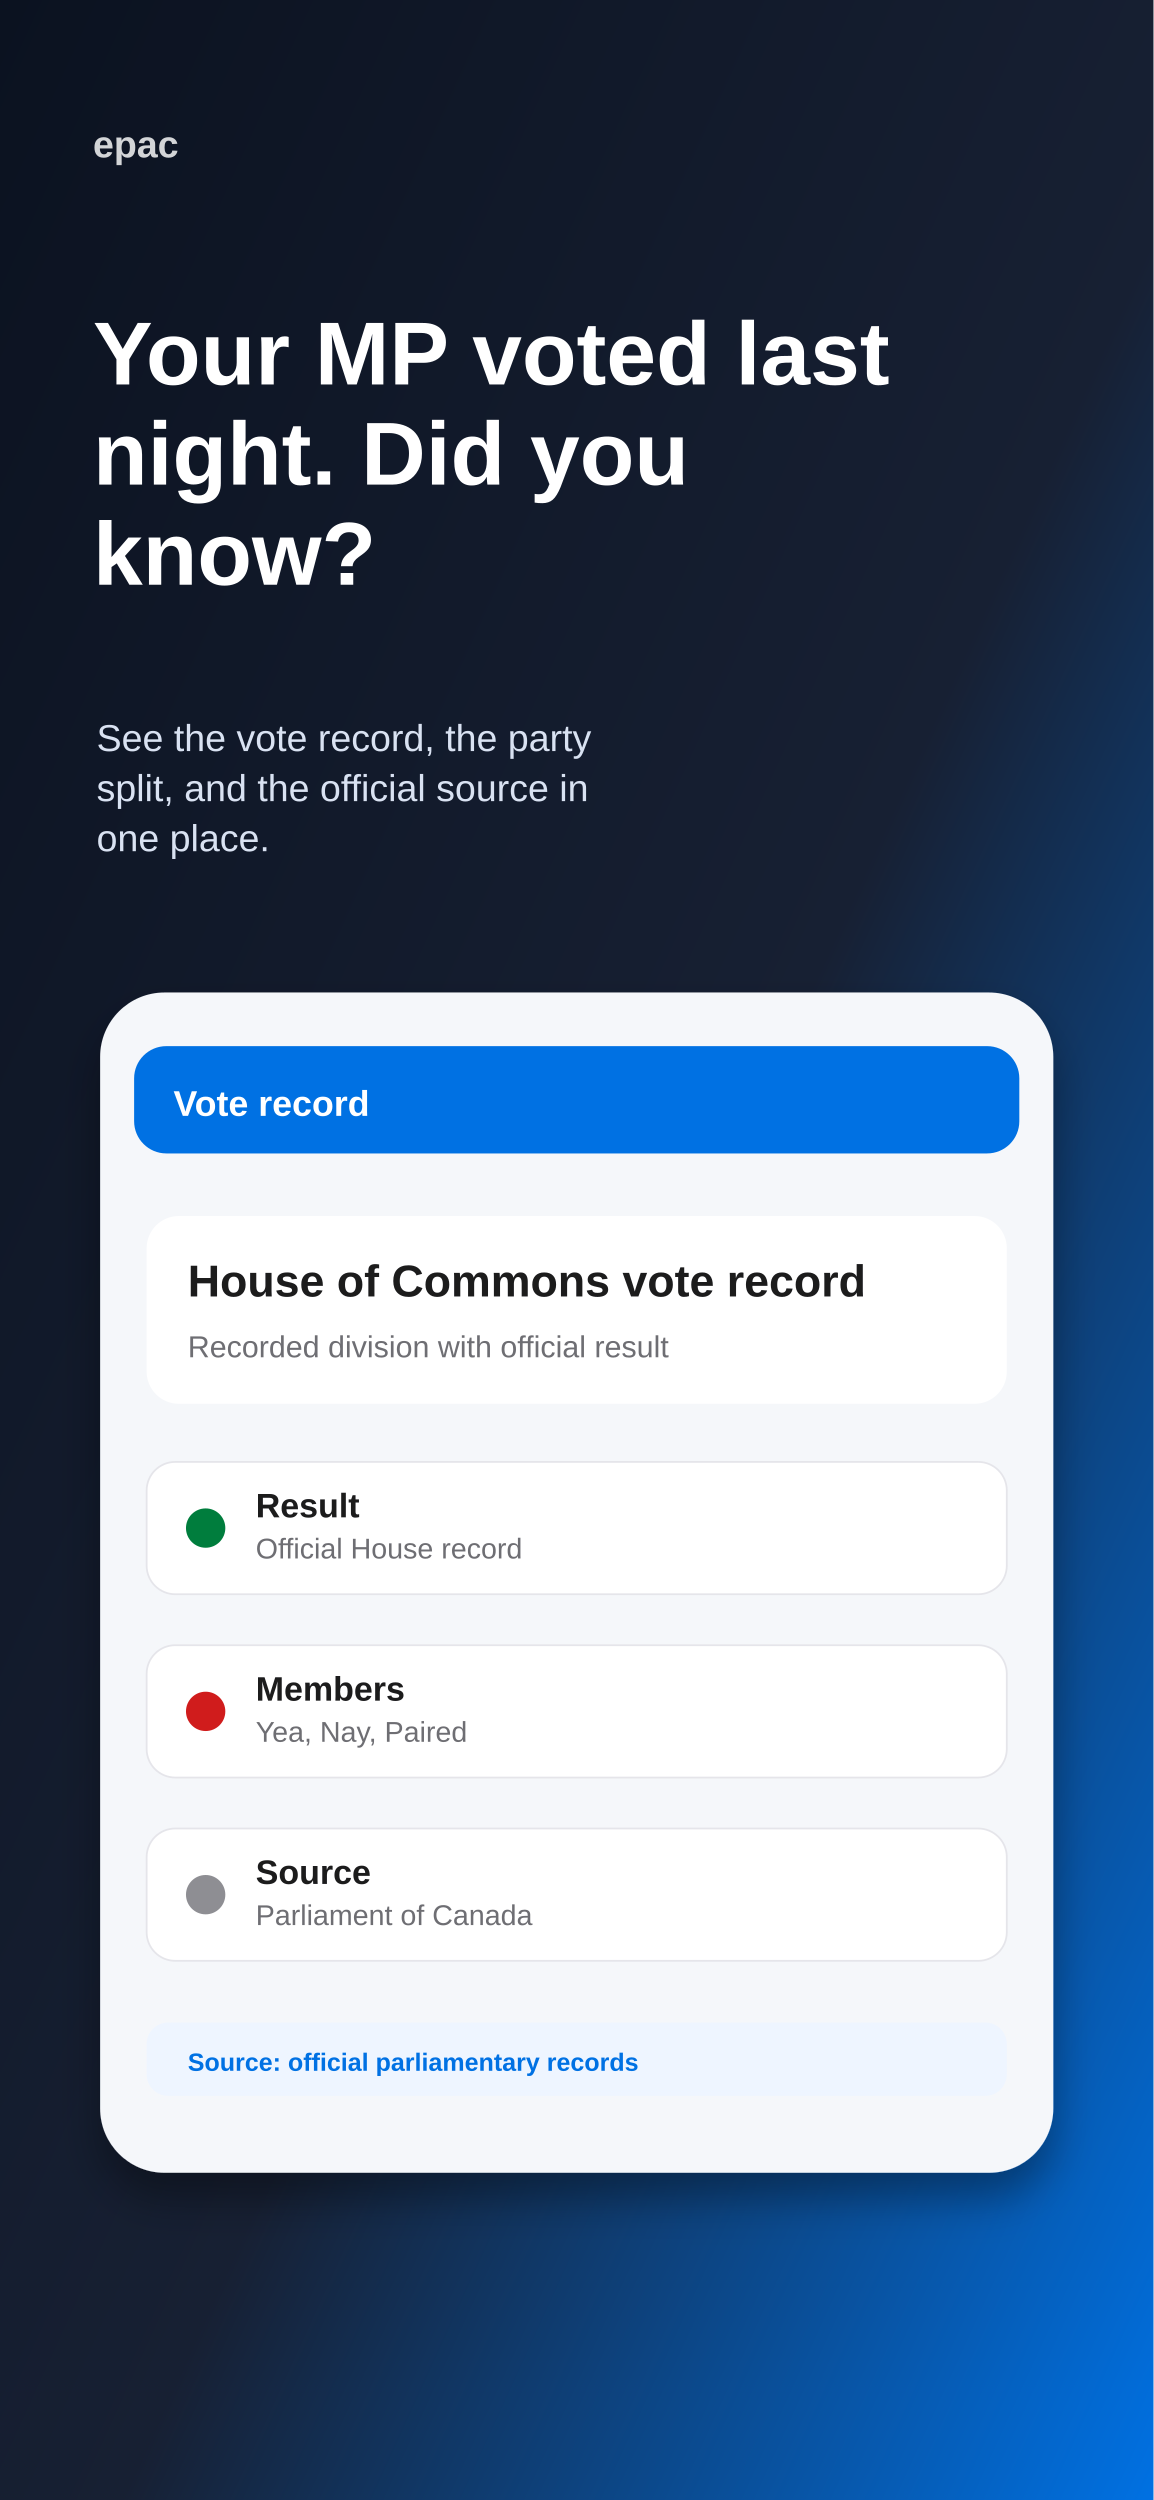
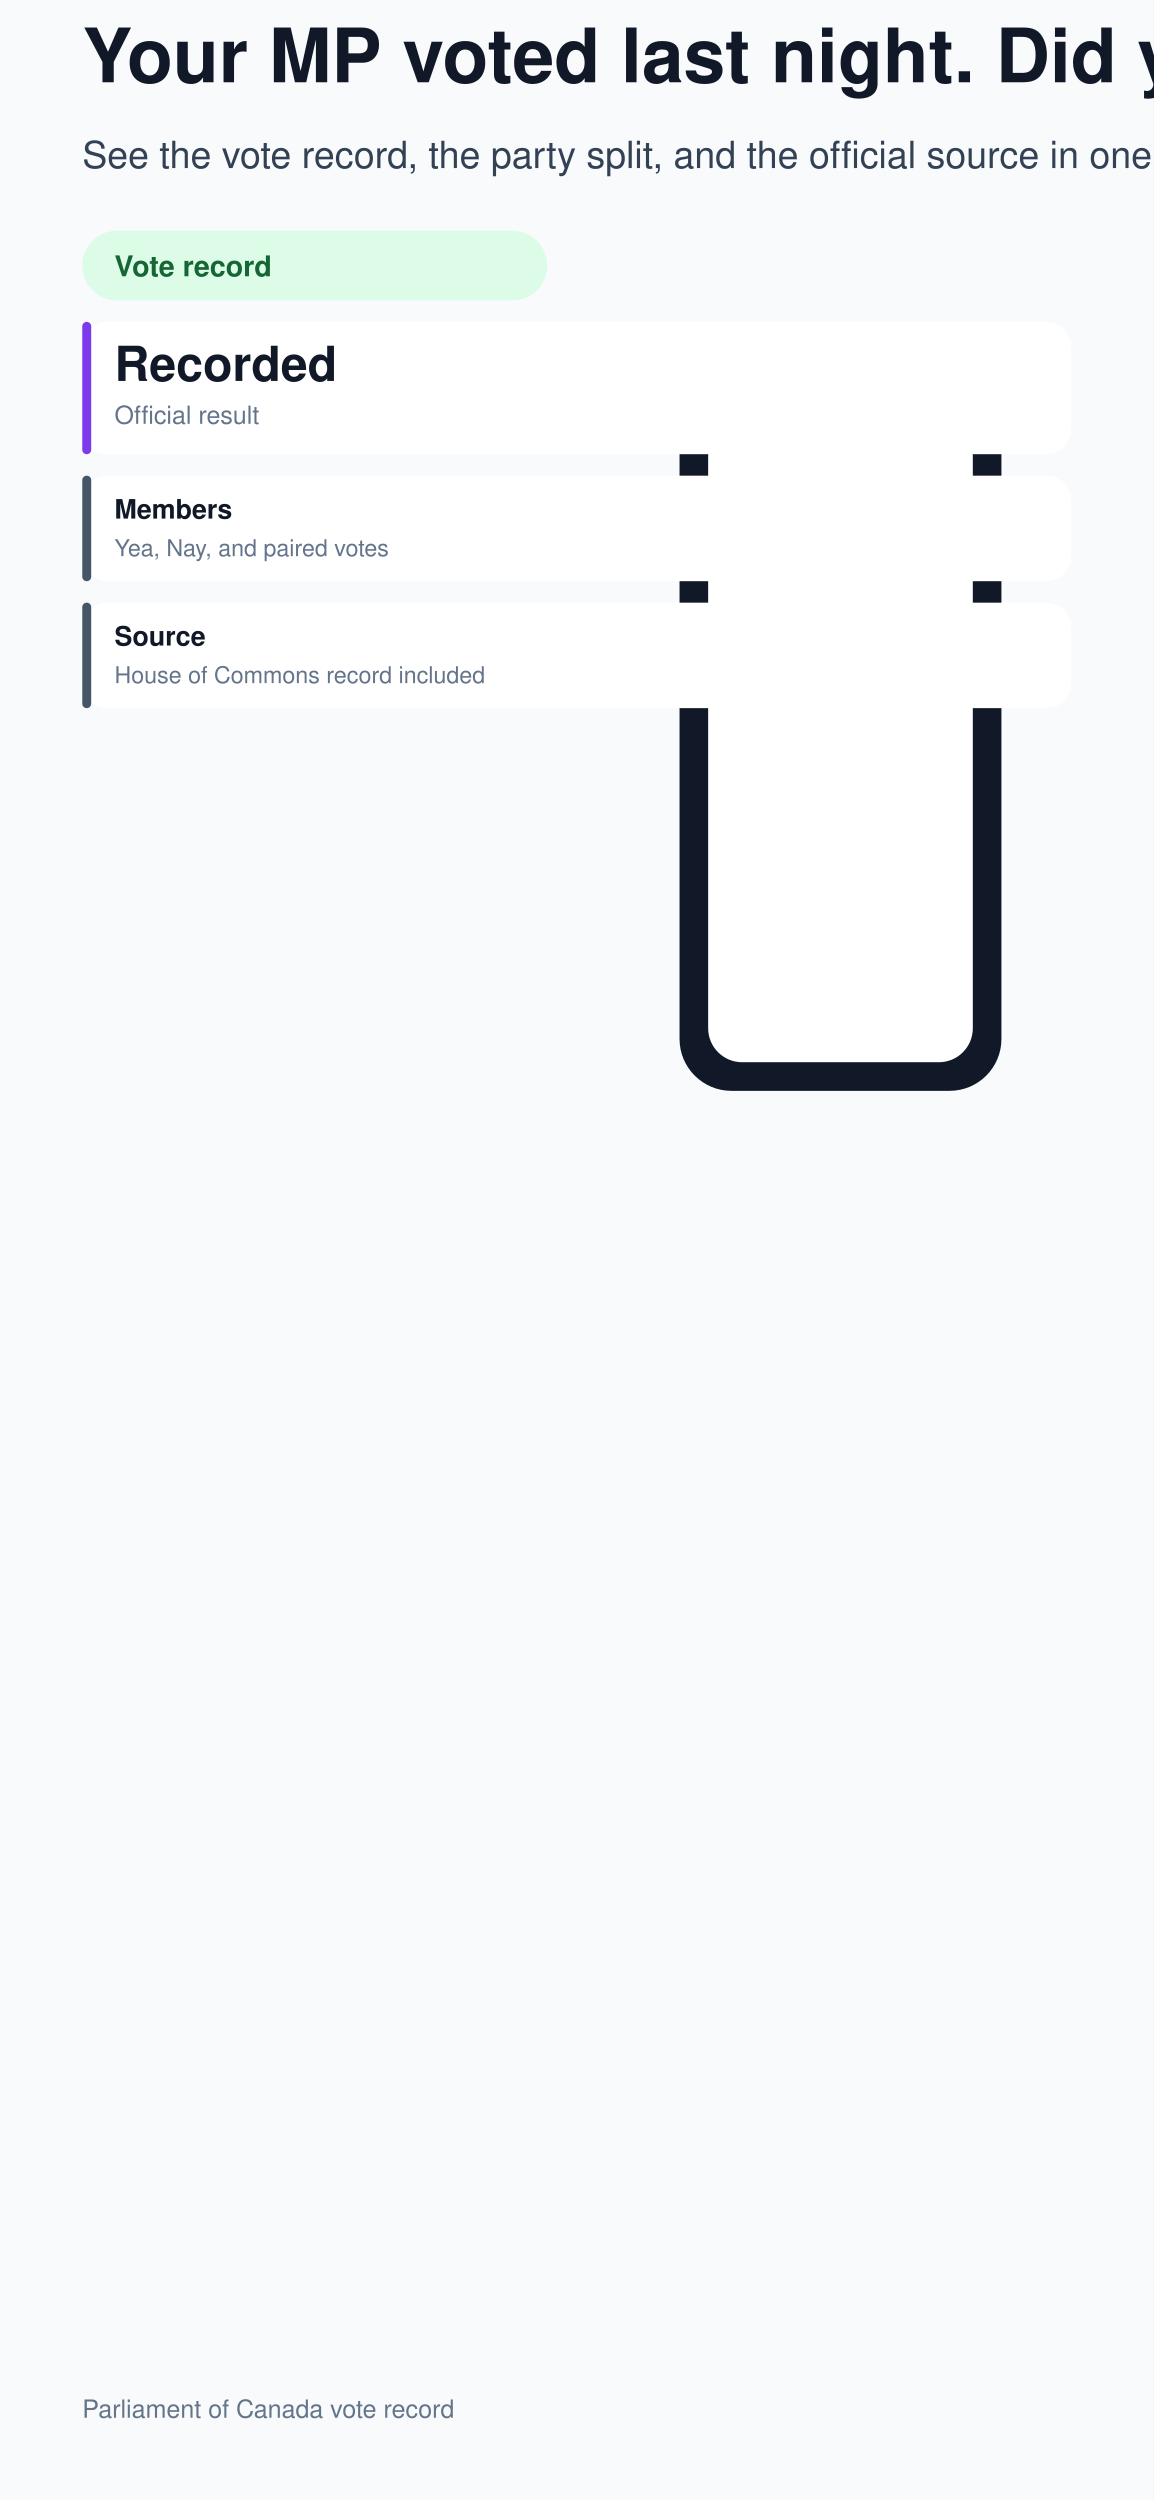
<svg xmlns="http://www.w3.org/2000/svg" width="1290" height="2796" viewBox="0 0 1290 2796">
-   <defs>
-     <linearGradient id="bg" x1="0" y1="0" x2="1" y2="1">
-       <stop offset="0" stop-color="#0B1220" />
-       <stop offset="0.55" stop-color="#172033" />
-       <stop offset="1" stop-color="#0071E3" />
-     </linearGradient>
-     <filter id="shadow" x="-20%" y="-20%" width="140%" height="140%">
-       <feDropShadow dx="0" dy="28" stdDeviation="24" flood-color="#000000" flood-opacity="0.35" />
-     </filter>
-   </defs>
-   <rect width="1290" height="2796" fill="url(#bg)" />
-   <text x="104" y="176" font-family="Helvetica Neue, Arial, sans-serif" font-size="42" font-weight="700" fill="#FFFFFF" opacity="0.82">epac</text>
-   <text x="104" y="430" font-family="Helvetica Neue, Arial, sans-serif" font-size="100" font-weight="800" fill="#FFFFFF">Your MP voted last</text>
-   <text x="104" y="542" font-family="Helvetica Neue, Arial, sans-serif" font-size="100" font-weight="800" fill="#FFFFFF">night. Did you</text>
-   <text x="104" y="654" font-family="Helvetica Neue, Arial, sans-serif" font-size="100" font-weight="800" fill="#FFFFFF">know?</text>
-   <text x="108" y="840" font-family="Helvetica Neue, Arial, sans-serif" font-size="42" font-weight="500" fill="#D9E2F2">See the vote record, the party</text>
-   <text x="108" y="896" font-family="Helvetica Neue, Arial, sans-serif" font-size="42" font-weight="500" fill="#D9E2F2">split, and the official source in</text>
-   <text x="108" y="952" font-family="Helvetica Neue, Arial, sans-serif" font-size="42" font-weight="500" fill="#D9E2F2">one place.</text>
-   <g filter="url(#shadow)">
-     <rect x="112" y="1110" width="1066" height="1320" rx="72" fill="#F5F7FA" />
-     <rect x="150" y="1170" width="990" height="120" rx="36" fill="#0071E3" />
-     <text x="194" y="1248" font-family="Helvetica Neue, Arial, sans-serif" font-size="40" font-weight="800" fill="#FFFFFF">Vote record</text>
-     <rect x="164" y="1360" width="962" height="210" rx="36" fill="#FFFFFF" />
-     <text x="210" y="1450" font-family="Helvetica Neue, Arial, sans-serif" font-size="50" font-weight="800" fill="#1C1C1E">House of Commons vote record</text>
-     <text x="210" y="1518" font-family="Helvetica Neue, Arial, sans-serif" font-size="34" font-weight="500" fill="#6E6E73">Recorded division with official result</text>
-     <rect x="164" y="1635" width="962" height="148" rx="32" fill="#FFFFFF" stroke="#E5E5EA" stroke-width="2" />
-     <circle cx="230" cy="1709" r="22" fill="#007D3C" />
-     <text x="286" y="1697" font-family="Helvetica Neue, Arial, sans-serif" font-size="38" font-weight="700" fill="#1C1C1E">Result</text>
-     <text x="286" y="1743" font-family="Helvetica Neue, Arial, sans-serif" font-size="32" font-weight="500" fill="#6E6E73">Official House record</text>
-     <rect x="164" y="1840" width="962" height="148" rx="32" fill="#FFFFFF" stroke="#E5E5EA" stroke-width="2" />
-     <circle cx="230" cy="1914" r="22" fill="#D01D1D" />
-     <text x="286" y="1902" font-family="Helvetica Neue, Arial, sans-serif" font-size="38" font-weight="700" fill="#1C1C1E">Members</text>
-     <text x="286" y="1948" font-family="Helvetica Neue, Arial, sans-serif" font-size="32" font-weight="500" fill="#6E6E73">Yea, Nay, Paired</text>
-     <rect x="164" y="2045" width="962" height="148" rx="32" fill="#FFFFFF" stroke="#E5E5EA" stroke-width="2" />
-     <circle cx="230" cy="2119" r="22" fill="#8E8E93" />
-     <text x="286" y="2107" font-family="Helvetica Neue, Arial, sans-serif" font-size="38" font-weight="700" fill="#1C1C1E">Source</text>
-     <text x="286" y="2153" font-family="Helvetica Neue, Arial, sans-serif" font-size="32" font-weight="500" fill="#6E6E73">Parliament of Canada</text>
-     <rect x="164" y="2262" width="962" height="82" rx="24" fill="#EEF5FF" />
-     <text x="210" y="2316" font-family="Helvetica Neue, Arial, sans-serif" font-size="28" font-weight="700" fill="#0071E3">Source: official parliamentary records</text>
-   </g>
+   <rect width="100%" height="100%" fill="#f8fafc" />
+   <rect x="760" y="440" width="360" height="780" rx="58" fill="#111827" />
+   <rect x="792" y="472" width="296" height="716" rx="38" fill="#ffffff" />
+   <text x="92" y="92" font-family="-apple-system, BlinkMacSystemFont, Helvetica, Arial, sans-serif" font-size="84" font-weight="700" fill="#111827">Your MP voted last night. Did you know?</text>
+   <text x="92" y="188" font-family="-apple-system, BlinkMacSystemFont, Helvetica, Arial, sans-serif" font-size="42" font-weight="500" fill="#334155">See the vote record, the party split, and the official source in one place.</text>
+   <rect x="92" y="258" width="520" height="78" rx="39" fill="#dcfce7" />
+   <text x="128" y="309" font-family="-apple-system, BlinkMacSystemFont, Helvetica, Arial, sans-serif" font-size="32" font-weight="700" fill="#166534">Vote record</text>
+   <rect x="92" y="360" width="1106" height="148" rx="28" fill="#ffffff" />
+   <rect x="92" y="360" width="10" height="148" rx="5" fill="#7c3aed" />
+   <text x="128" y="426" font-family="-apple-system, BlinkMacSystemFont, Helvetica, Arial, sans-serif" font-size="54" font-weight="800" fill="#111827">Recorded</text>
+   <text x="128" y="474" font-family="-apple-system, BlinkMacSystemFont, Helvetica, Arial, sans-serif" font-size="28" font-weight="500" fill="#64748b">Official result</text>
+   <rect x="92" y="532" width="1106" height="118" rx="28" fill="#ffffff" />
+   <rect x="92" y="532" width="10" height="118" rx="5" fill="#475569" />
+   <text x="128" y="580" font-family="-apple-system, BlinkMacSystemFont, Helvetica, Arial, sans-serif" font-size="30" font-weight="700" fill="#111827">Members</text>
+   <text x="128" y="622" font-family="-apple-system, BlinkMacSystemFont, Helvetica, Arial, sans-serif" font-size="26" font-weight="400" fill="#64748b">Yea, Nay, and paired votes</text>
+   <rect x="92" y="674" width="1106" height="118" rx="28" fill="#ffffff" />
+   <rect x="92" y="674" width="10" height="118" rx="5" fill="#475569" />
+   <text x="128" y="722" font-family="-apple-system, BlinkMacSystemFont, Helvetica, Arial, sans-serif" font-size="30" font-weight="700" fill="#111827">Source</text>
+   <text x="128" y="764" font-family="-apple-system, BlinkMacSystemFont, Helvetica, Arial, sans-serif" font-size="26" font-weight="400" fill="#64748b">House of Commons record included</text>
+   <text x="92" y="2704" font-family="-apple-system, BlinkMacSystemFont, Helvetica, Arial, sans-serif" font-size="28" font-weight="400" fill="#64748b">Parliament of Canada vote record</text>
</svg>
